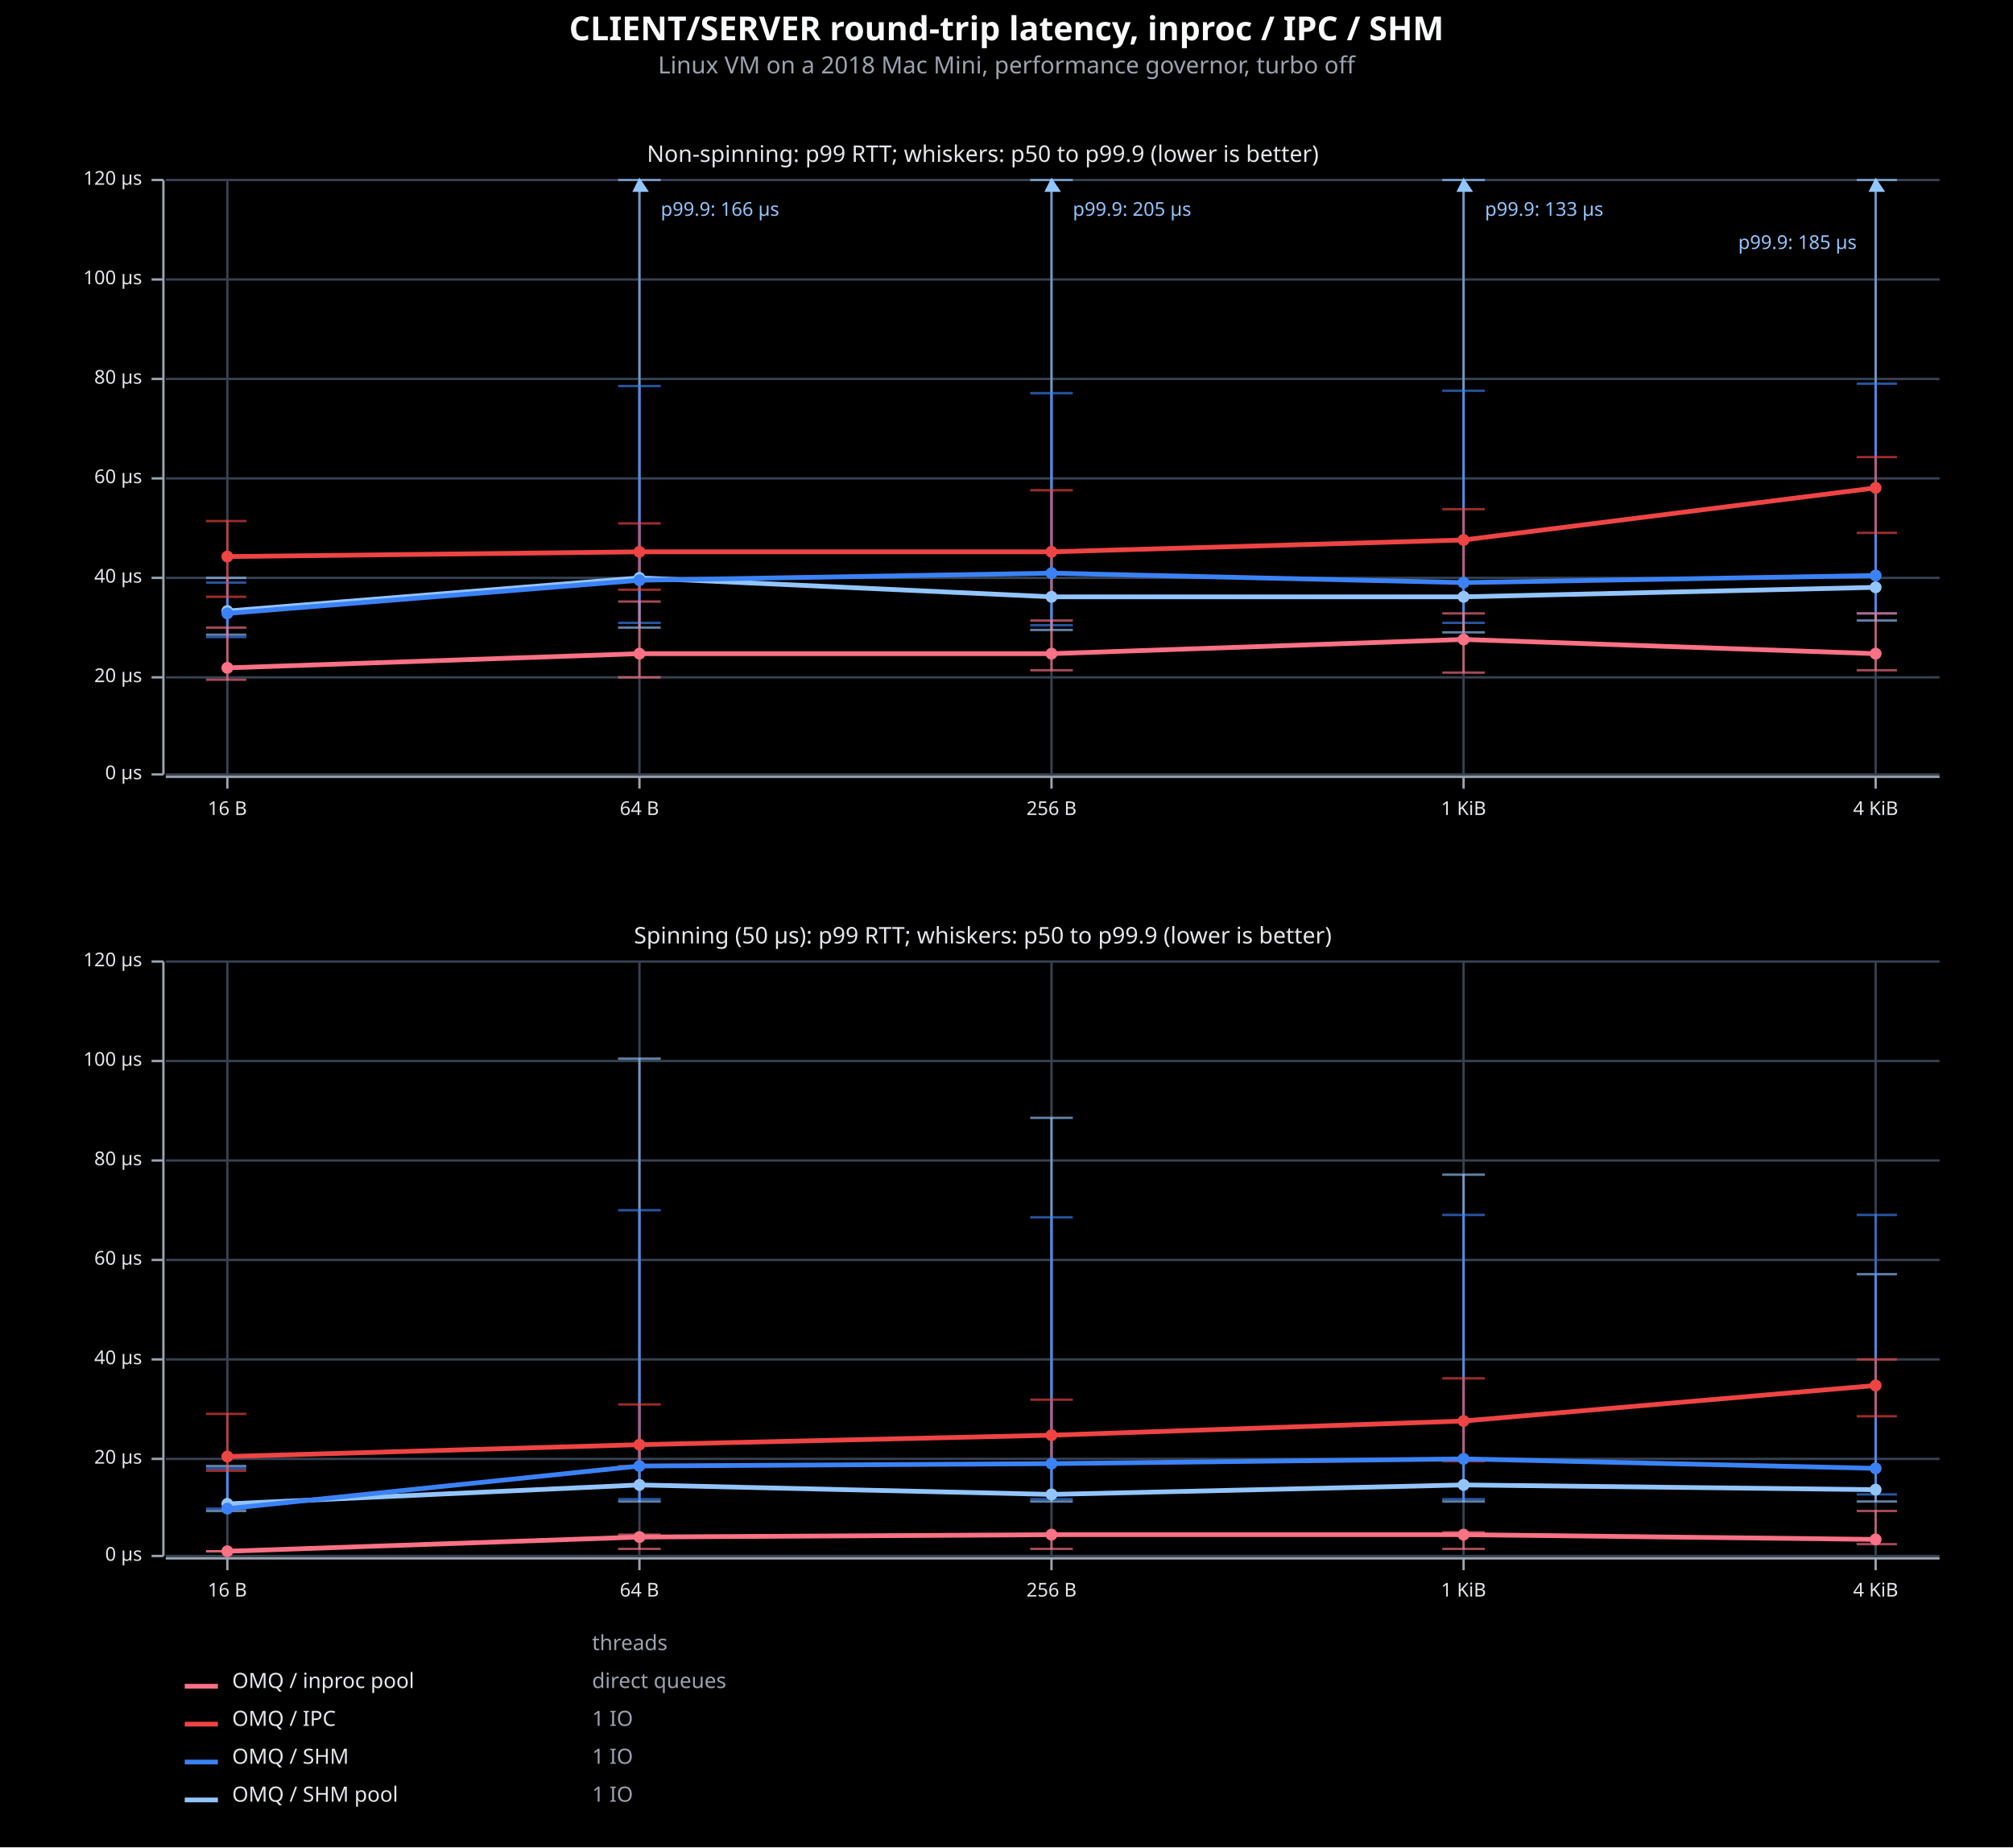
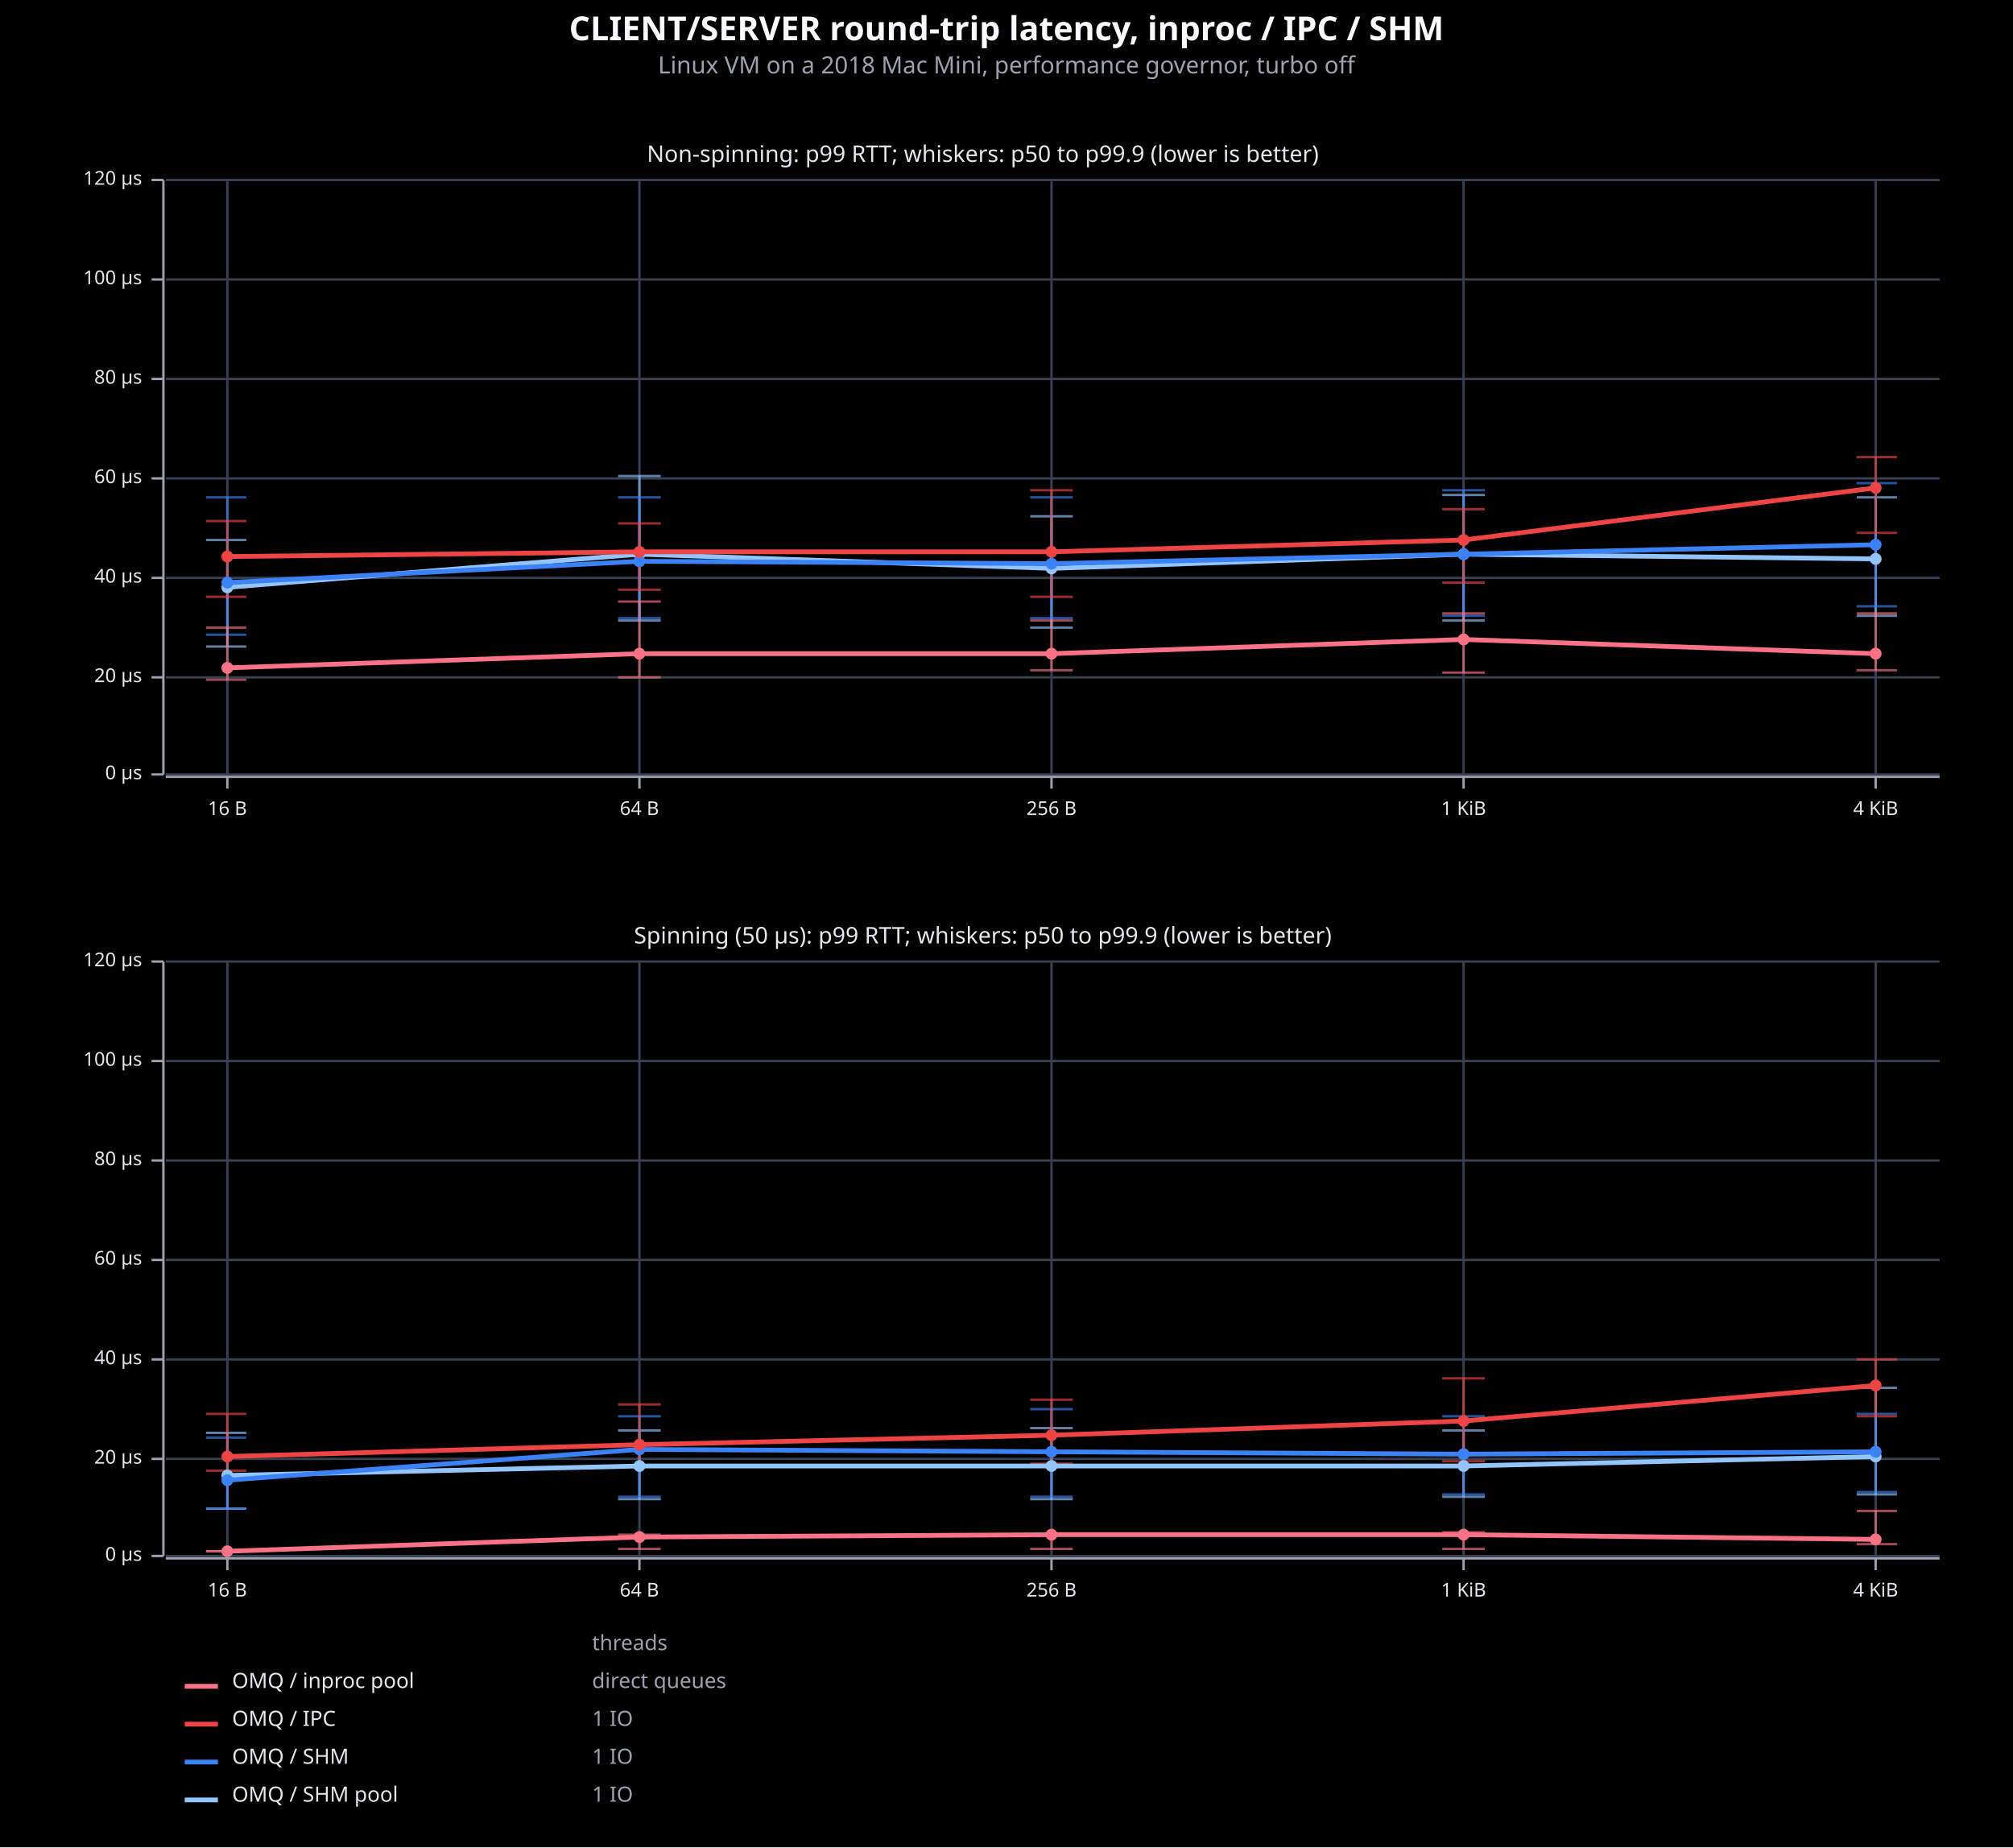
<svg xmlns="http://www.w3.org/2000/svg" viewBox="0 0 850 780" font-family="system-ui, -apple-system, sans-serif">
  <rect x="0" y="0" width="850" height="780" opacity="1" fill="#000000" stroke="none" />
  <text x="425" y="17" text-anchor="middle" font-family="sans-serif" font-size="14" font-weight="bold" fill="#F9FAFB">CLIENT/SERVER round-trip latency, inproc / IPC / SHM</text>
  <text x="425" y="31" text-anchor="middle" font-family="sans-serif" font-size="10" fill="#9CA3AF">Linux VM on a 2018 Mac Mini, performance governor, turbo off</text>
  <text x="415" y="61" dy="0.76em" text-anchor="middle" font-family="sans-serif" font-size="9.677" opacity="1" fill="#E5E7EB">
Non-spinning: p99 RTT; whiskers: p50 to p99.9 (lower is better)
</text>
  <line opacity="1" stroke="#374151" stroke-width="1" x1="96" y1="327" x2="96" y2="76" />
  <line opacity="1" stroke="#374151" stroke-width="1" x1="270" y1="327" x2="270" y2="76" />
  <line opacity="1" stroke="#374151" stroke-width="1" x1="444" y1="327" x2="444" y2="76" />
  <line opacity="1" stroke="#374151" stroke-width="1" x1="618" y1="327" x2="618" y2="76" />
  <line opacity="1" stroke="#374151" stroke-width="1" x1="792" y1="327" x2="792" y2="76" />
  <line opacity="1" stroke="#374151" stroke-width="1" x1="70" y1="327" x2="819" y2="327" />
  <line opacity="1" stroke="#374151" stroke-width="1" x1="70" y1="286" x2="819" y2="286" />
  <line opacity="1" stroke="#374151" stroke-width="1" x1="70" y1="244" x2="819" y2="244" />
  <line opacity="1" stroke="#374151" stroke-width="1" x1="70" y1="202" x2="819" y2="202" />
  <line opacity="1" stroke="#374151" stroke-width="1" x1="70" y1="160" x2="819" y2="160" />
  <line opacity="1" stroke="#374151" stroke-width="1" x1="70" y1="118" x2="819" y2="118" />
  <line opacity="1" stroke="#374151" stroke-width="1" x1="70" y1="76" x2="819" y2="76" />
  <polyline fill="none" opacity="1" stroke="#9CA3AF" stroke-width="1" points="69,76 69,327 " />
  <text x="60" y="327" dy="0.5ex" text-anchor="end" font-family="sans-serif" font-size="8.065" opacity="1" fill="#E5E7EB">
0 μs
</text>
  <polyline fill="none" opacity="1" stroke="#9CA3AF" stroke-width="1" points="64,327 69,327 " />
  <text x="60" y="286" dy="0.5ex" text-anchor="end" font-family="sans-serif" font-size="8.065" opacity="1" fill="#E5E7EB">
20 μs
</text>
  <polyline fill="none" opacity="1" stroke="#9CA3AF" stroke-width="1" points="64,286 69,286 " />
  <text x="60" y="244" dy="0.5ex" text-anchor="end" font-family="sans-serif" font-size="8.065" opacity="1" fill="#E5E7EB">
40 μs
</text>
  <polyline fill="none" opacity="1" stroke="#9CA3AF" stroke-width="1" points="64,244 69,244 " />
  <text x="60" y="202" dy="0.5ex" text-anchor="end" font-family="sans-serif" font-size="8.065" opacity="1" fill="#E5E7EB">
60 μs
</text>
  <polyline fill="none" opacity="1" stroke="#9CA3AF" stroke-width="1" points="64,202 69,202 " />
  <text x="60" y="160" dy="0.5ex" text-anchor="end" font-family="sans-serif" font-size="8.065" opacity="1" fill="#E5E7EB">
80 μs
</text>
  <polyline fill="none" opacity="1" stroke="#9CA3AF" stroke-width="1" points="64,160 69,160 " />
  <text x="60" y="118" dy="0.5ex" text-anchor="end" font-family="sans-serif" font-size="8.065" opacity="1" fill="#E5E7EB">
100 μs
</text>
  <polyline fill="none" opacity="1" stroke="#9CA3AF" stroke-width="1" points="64,118 69,118 " />
  <text x="60" y="76" dy="0.5ex" text-anchor="end" font-family="sans-serif" font-size="8.065" opacity="1" fill="#E5E7EB">
120 μs
</text>
  <polyline fill="none" opacity="1" stroke="#9CA3AF" stroke-width="1" points="64,76 69,76 " />
  <polyline fill="none" opacity="1" stroke="#9CA3AF" stroke-width="1" points="70,328 819,328 " />
  <text x="96" y="338" dy="0.76em" text-anchor="middle" font-family="sans-serif" font-size="8.065" opacity="1" fill="#E5E7EB">
16 B
</text>
  <polyline fill="none" opacity="1" stroke="#9CA3AF" stroke-width="1" points="96,328 96,333 " />
  <text x="270" y="338" dy="0.76em" text-anchor="middle" font-family="sans-serif" font-size="8.065" opacity="1" fill="#E5E7EB">
64 B
</text>
  <polyline fill="none" opacity="1" stroke="#9CA3AF" stroke-width="1" points="270,328 270,333 " />
  <text x="444" y="338" dy="0.76em" text-anchor="middle" font-family="sans-serif" font-size="8.065" opacity="1" fill="#E5E7EB">
256 B
</text>
  <polyline fill="none" opacity="1" stroke="#9CA3AF" stroke-width="1" points="444,328 444,333 " />
  <text x="618" y="338" dy="0.76em" text-anchor="middle" font-family="sans-serif" font-size="8.065" opacity="1" fill="#E5E7EB">
1 KiB
</text>
  <polyline fill="none" opacity="1" stroke="#9CA3AF" stroke-width="1" points="618,328 618,333 " />
  <text x="792" y="338" dy="0.76em" text-anchor="middle" font-family="sans-serif" font-size="8.065" opacity="1" fill="#E5E7EB">
4 KiB
</text>
  <polyline fill="none" opacity="1" stroke="#9CA3AF" stroke-width="1" points="792,328 792,333 " />
-   <polyline fill="none" opacity="0.65" stroke="#93C5FD" stroke-width="1" points="96,268 96,244 " />
-   <polyline fill="none" opacity="0.65" stroke="#93C5FD" stroke-width="1" points="87,268 104,268 " />
-   <polyline fill="none" opacity="0.65" stroke="#93C5FD" stroke-width="1" points="87,244 104,244 " />
-   <polyline fill="none" opacity="0.65" stroke="#93C5FD" stroke-width="1" points="270,265 270,76 " />
-   <polyline fill="none" opacity="0.65" stroke="#93C5FD" stroke-width="1" points="261,265 279,265 " />
-   <polyline fill="none" opacity="0.65" stroke="#93C5FD" stroke-width="1" points="261,76 279,76 " />
-   <polygon opacity="1" fill="#93C5FD" points="270,75 267,81 274,81 " />
-   <text x="279" y="85" dy="0.76em" text-anchor="start" font-family="sans-serif" font-size="8.065" opacity="1" fill="#93C5FD">
- p99.9: 166 μs
- </text>
-   <polyline fill="none" opacity="0.65" stroke="#93C5FD" stroke-width="1" points="444,266 444,76 " />
-   <polyline fill="none" opacity="0.65" stroke="#93C5FD" stroke-width="1" points="435,266 453,266 " />
-   <polyline fill="none" opacity="0.65" stroke="#93C5FD" stroke-width="1" points="435,76 453,76 " />
-   <polygon opacity="1" fill="#93C5FD" points="444,75 441,81 448,81 " />
-   <text x="453" y="85" dy="0.76em" text-anchor="start" font-family="sans-serif" font-size="8.065" opacity="1" fill="#93C5FD">
- p99.9: 205 μs
- </text>
-   <polyline fill="none" opacity="0.65" stroke="#93C5FD" stroke-width="1" points="618,267 618,76 " />
-   <polyline fill="none" opacity="0.65" stroke="#93C5FD" stroke-width="1" points="609,267 627,267 " />
-   <polyline fill="none" opacity="0.65" stroke="#93C5FD" stroke-width="1" points="609,76 627,76 " />
-   <polygon opacity="1" fill="#93C5FD" points="618,75 615,81 622,81 " />
-   <text x="627" y="85" dy="0.76em" text-anchor="start" font-family="sans-serif" font-size="8.065" opacity="1" fill="#93C5FD">
- p99.9: 133 μs
- </text>
-   <polyline fill="none" opacity="0.65" stroke="#93C5FD" stroke-width="1" points="792,262 792,76 " />
-   <polyline fill="none" opacity="0.65" stroke="#93C5FD" stroke-width="1" points="784,262 801,262 " />
-   <polyline fill="none" opacity="0.65" stroke="#93C5FD" stroke-width="1" points="784,76 801,76 " />
-   <polygon opacity="1" fill="#93C5FD" points="792,75 789,81 796,81 " />
-   <text x="784" y="99" dy="0.76em" text-anchor="end" font-family="sans-serif" font-size="8.065" opacity="1" fill="#93C5FD">
- p99.9: 185 μs
- </text>
-   <polyline fill="none" opacity="0.65" stroke="#3B82F6" stroke-width="1" points="96,269 96,246 " />
-   <polyline fill="none" opacity="0.65" stroke="#3B82F6" stroke-width="1" points="87,269 104,269 " />
-   <polyline fill="none" opacity="0.65" stroke="#3B82F6" stroke-width="1" points="87,246 104,246 " />
-   <polyline fill="none" opacity="0.65" stroke="#3B82F6" stroke-width="1" points="270,263 270,163 " />
-   <polyline fill="none" opacity="0.65" stroke="#3B82F6" stroke-width="1" points="261,263 279,263 " />
-   <polyline fill="none" opacity="0.65" stroke="#3B82F6" stroke-width="1" points="261,163 279,163 " />
-   <polyline fill="none" opacity="0.65" stroke="#3B82F6" stroke-width="1" points="444,264 444,166 " />
-   <polyline fill="none" opacity="0.65" stroke="#3B82F6" stroke-width="1" points="435,264 453,264 " />
-   <polyline fill="none" opacity="0.65" stroke="#3B82F6" stroke-width="1" points="435,166 453,166 " />
-   <polyline fill="none" opacity="0.65" stroke="#3B82F6" stroke-width="1" points="618,263 618,165 " />
-   <polyline fill="none" opacity="0.65" stroke="#3B82F6" stroke-width="1" points="609,263 627,263 " />
-   <polyline fill="none" opacity="0.65" stroke="#3B82F6" stroke-width="1" points="609,165 627,165 " />
-   <polyline fill="none" opacity="0.65" stroke="#3B82F6" stroke-width="1" points="792,259 792,162 " />
-   <polyline fill="none" opacity="0.65" stroke="#3B82F6" stroke-width="1" points="784,259 801,259 " />
-   <polyline fill="none" opacity="0.65" stroke="#3B82F6" stroke-width="1" points="784,162 801,162 " />
+   <polyline fill="none" opacity="0.65" stroke="#93C5FD" stroke-width="1" points="96,273 96,228 " />
+   <polyline fill="none" opacity="0.65" stroke="#93C5FD" stroke-width="1" points="87,273 104,273 " />
+   <polyline fill="none" opacity="0.65" stroke="#93C5FD" stroke-width="1" points="87,228 104,228 " />
+   <polyline fill="none" opacity="0.65" stroke="#93C5FD" stroke-width="1" points="270,262 270,201 " />
+   <polyline fill="none" opacity="0.65" stroke="#93C5FD" stroke-width="1" points="261,262 279,262 " />
+   <polyline fill="none" opacity="0.65" stroke="#93C5FD" stroke-width="1" points="261,201 279,201 " />
+   <polyline fill="none" opacity="0.65" stroke="#93C5FD" stroke-width="1" points="444,265 444,218 " />
+   <polyline fill="none" opacity="0.65" stroke="#93C5FD" stroke-width="1" points="435,265 453,265 " />
+   <polyline fill="none" opacity="0.65" stroke="#93C5FD" stroke-width="1" points="435,218 453,218 " />
+   <polyline fill="none" opacity="0.65" stroke="#93C5FD" stroke-width="1" points="618,262 618,209 " />
+   <polyline fill="none" opacity="0.65" stroke="#93C5FD" stroke-width="1" points="609,262 627,262 " />
+   <polyline fill="none" opacity="0.65" stroke="#93C5FD" stroke-width="1" points="609,209 627,209 " />
+   <polyline fill="none" opacity="0.65" stroke="#93C5FD" stroke-width="1" points="792,260 792,210 " />
+   <polyline fill="none" opacity="0.65" stroke="#93C5FD" stroke-width="1" points="784,260 801,260 " />
+   <polyline fill="none" opacity="0.65" stroke="#93C5FD" stroke-width="1" points="784,210 801,210 " />
+   <polyline fill="none" opacity="0.65" stroke="#3B82F6" stroke-width="1" points="96,268 96,210 " />
+   <polyline fill="none" opacity="0.65" stroke="#3B82F6" stroke-width="1" points="87,268 104,268 " />
+   <polyline fill="none" opacity="0.65" stroke="#3B82F6" stroke-width="1" points="87,210 104,210 " />
+   <polyline fill="none" opacity="0.65" stroke="#3B82F6" stroke-width="1" points="270,261 270,210 " />
+   <polyline fill="none" opacity="0.65" stroke="#3B82F6" stroke-width="1" points="261,261 279,261 " />
+   <polyline fill="none" opacity="0.65" stroke="#3B82F6" stroke-width="1" points="261,210 279,210 " />
+   <polyline fill="none" opacity="0.65" stroke="#3B82F6" stroke-width="1" points="444,261 444,210 " />
+   <polyline fill="none" opacity="0.65" stroke="#3B82F6" stroke-width="1" points="435,261 453,261 " />
+   <polyline fill="none" opacity="0.65" stroke="#3B82F6" stroke-width="1" points="435,210 453,210 " />
+   <polyline fill="none" opacity="0.65" stroke="#3B82F6" stroke-width="1" points="618,260 618,207 " />
+   <polyline fill="none" opacity="0.65" stroke="#3B82F6" stroke-width="1" points="609,260 627,260 " />
+   <polyline fill="none" opacity="0.65" stroke="#3B82F6" stroke-width="1" points="609,207 627,207 " />
+   <polyline fill="none" opacity="0.65" stroke="#3B82F6" stroke-width="1" points="792,256 792,204 " />
+   <polyline fill="none" opacity="0.65" stroke="#3B82F6" stroke-width="1" points="784,256 801,256 " />
+   <polyline fill="none" opacity="0.65" stroke="#3B82F6" stroke-width="1" points="784,204 801,204 " />
  <polyline fill="none" opacity="0.65" stroke="#EF4444" stroke-width="1" points="96,252 96,220 " />
  <polyline fill="none" opacity="0.65" stroke="#EF4444" stroke-width="1" points="87,252 104,252 " />
  <polyline fill="none" opacity="0.65" stroke="#EF4444" stroke-width="1" points="87,220 104,220 " />
  <polyline fill="none" opacity="0.65" stroke="#EF4444" stroke-width="1" points="270,249 270,221 " />
  <polyline fill="none" opacity="0.65" stroke="#EF4444" stroke-width="1" points="261,249 279,249 " />
  <polyline fill="none" opacity="0.65" stroke="#EF4444" stroke-width="1" points="261,221 279,221 " />
  <polyline fill="none" opacity="0.65" stroke="#EF4444" stroke-width="1" points="444,252 444,207 " />
  <polyline fill="none" opacity="0.65" stroke="#EF4444" stroke-width="1" points="435,252 453,252 " />
  <polyline fill="none" opacity="0.65" stroke="#EF4444" stroke-width="1" points="435,207 453,207 " />
  <polyline fill="none" opacity="0.65" stroke="#EF4444" stroke-width="1" points="618,246 618,215 " />
  <polyline fill="none" opacity="0.65" stroke="#EF4444" stroke-width="1" points="609,246 627,246 " />
  <polyline fill="none" opacity="0.65" stroke="#EF4444" stroke-width="1" points="609,215 627,215 " />
  <polyline fill="none" opacity="0.65" stroke="#EF4444" stroke-width="1" points="792,225 792,193 " />
  <polyline fill="none" opacity="0.65" stroke="#EF4444" stroke-width="1" points="784,225 801,225 " />
  <polyline fill="none" opacity="0.65" stroke="#EF4444" stroke-width="1" points="784,193 801,193 " />
  <polyline fill="none" opacity="0.65" stroke="#FB7185" stroke-width="1" points="96,287 96,265 " />
  <polyline fill="none" opacity="0.65" stroke="#FB7185" stroke-width="1" points="87,287 104,287 " />
  <polyline fill="none" opacity="0.65" stroke="#FB7185" stroke-width="1" points="87,265 104,265 " />
  <polyline fill="none" opacity="0.65" stroke="#FB7185" stroke-width="1" points="270,286 270,254 " />
  <polyline fill="none" opacity="0.65" stroke="#FB7185" stroke-width="1" points="261,286 279,286 " />
  <polyline fill="none" opacity="0.65" stroke="#FB7185" stroke-width="1" points="261,254 279,254 " />
  <polyline fill="none" opacity="0.65" stroke="#FB7185" stroke-width="1" points="444,283 444,262 " />
  <polyline fill="none" opacity="0.65" stroke="#FB7185" stroke-width="1" points="435,283 453,283 " />
  <polyline fill="none" opacity="0.65" stroke="#FB7185" stroke-width="1" points="435,262 453,262 " />
  <polyline fill="none" opacity="0.65" stroke="#FB7185" stroke-width="1" points="618,284 618,259 " />
  <polyline fill="none" opacity="0.65" stroke="#FB7185" stroke-width="1" points="609,284 627,284 " />
  <polyline fill="none" opacity="0.65" stroke="#FB7185" stroke-width="1" points="609,259 627,259 " />
  <polyline fill="none" opacity="0.65" stroke="#FB7185" stroke-width="1" points="792,283 792,259 " />
  <polyline fill="none" opacity="0.65" stroke="#FB7185" stroke-width="1" points="784,283 801,283 " />
  <polyline fill="none" opacity="0.65" stroke="#FB7185" stroke-width="1" points="784,259 801,259 " />
-   <polyline fill="none" opacity="1" stroke="#93C5FD" stroke-width="2" points="96,258 270,244 444,252 618,252 792,248 " />
-   <circle cx="96" cy="258" r="2.5" opacity="1" fill="#93C5FD" stroke="none" stroke-width="1" />
-   <circle cx="270" cy="244" r="2.5" opacity="1" fill="#93C5FD" stroke="none" stroke-width="1" />
-   <circle cx="444" cy="252" r="2.5" opacity="1" fill="#93C5FD" stroke="none" stroke-width="1" />
-   <circle cx="618" cy="252" r="2.5" opacity="1" fill="#93C5FD" stroke="none" stroke-width="1" />
-   <circle cx="792" cy="248" r="2.5" opacity="1" fill="#93C5FD" stroke="none" stroke-width="1" />
-   <polyline fill="none" opacity="1" stroke="#3B82F6" stroke-width="2" points="96,259 270,245 444,242 618,246 792,243 " />
-   <circle cx="96" cy="259" r="2.5" opacity="1" fill="#3B82F6" stroke="none" stroke-width="1" />
-   <circle cx="270" cy="245" r="2.5" opacity="1" fill="#3B82F6" stroke="none" stroke-width="1" />
-   <circle cx="444" cy="242" r="2.5" opacity="1" fill="#3B82F6" stroke="none" stroke-width="1" />
-   <circle cx="618" cy="246" r="2.5" opacity="1" fill="#3B82F6" stroke="none" stroke-width="1" />
-   <circle cx="792" cy="243" r="2.5" opacity="1" fill="#3B82F6" stroke="none" stroke-width="1" />
+   <polyline fill="none" opacity="1" stroke="#93C5FD" stroke-width="2" points="96,248 270,234 444,240 618,234 792,236 " />
+   <circle cx="96" cy="248" r="2.5" opacity="1" fill="#93C5FD" stroke="none" stroke-width="1" />
+   <circle cx="270" cy="234" r="2.5" opacity="1" fill="#93C5FD" stroke="none" stroke-width="1" />
+   <circle cx="444" cy="240" r="2.5" opacity="1" fill="#93C5FD" stroke="none" stroke-width="1" />
+   <circle cx="618" cy="234" r="2.5" opacity="1" fill="#93C5FD" stroke="none" stroke-width="1" />
+   <circle cx="792" cy="236" r="2.5" opacity="1" fill="#93C5FD" stroke="none" stroke-width="1" />
+   <polyline fill="none" opacity="1" stroke="#3B82F6" stroke-width="2" points="96,246 270,237 444,238 618,234 792,230 " />
+   <circle cx="96" cy="246" r="2.5" opacity="1" fill="#3B82F6" stroke="none" stroke-width="1" />
+   <circle cx="270" cy="237" r="2.5" opacity="1" fill="#3B82F6" stroke="none" stroke-width="1" />
+   <circle cx="444" cy="238" r="2.5" opacity="1" fill="#3B82F6" stroke="none" stroke-width="1" />
+   <circle cx="618" cy="234" r="2.5" opacity="1" fill="#3B82F6" stroke="none" stroke-width="1" />
+   <circle cx="792" cy="230" r="2.5" opacity="1" fill="#3B82F6" stroke="none" stroke-width="1" />
  <polyline fill="none" opacity="1" stroke="#EF4444" stroke-width="2" points="96,235 270,233 444,233 618,228 792,206 " />
  <circle cx="96" cy="235" r="2.5" opacity="1" fill="#EF4444" stroke="none" stroke-width="1" />
  <circle cx="270" cy="233" r="2.5" opacity="1" fill="#EF4444" stroke="none" stroke-width="1" />
  <circle cx="444" cy="233" r="2.5" opacity="1" fill="#EF4444" stroke="none" stroke-width="1" />
  <circle cx="618" cy="228" r="2.5" opacity="1" fill="#EF4444" stroke="none" stroke-width="1" />
  <circle cx="792" cy="206" r="2.5" opacity="1" fill="#EF4444" stroke="none" stroke-width="1" />
  <polyline fill="none" opacity="1" stroke="#FB7185" stroke-width="2" points="96,282 270,276 444,276 618,270 792,276 " />
  <circle cx="96" cy="282" r="2.5" opacity="1" fill="#FB7185" stroke="none" stroke-width="1" />
  <circle cx="270" cy="276" r="2.5" opacity="1" fill="#FB7185" stroke="none" stroke-width="1" />
  <circle cx="444" cy="276" r="2.5" opacity="1" fill="#FB7185" stroke="none" stroke-width="1" />
  <circle cx="618" cy="270" r="2.5" opacity="1" fill="#FB7185" stroke="none" stroke-width="1" />
  <circle cx="792" cy="276" r="2.5" opacity="1" fill="#FB7185" stroke="none" stroke-width="1" />
  <text x="415" y="391" dy="0.76em" text-anchor="middle" font-family="sans-serif" font-size="9.677" opacity="1" fill="#E5E7EB">
Spinning (50 μs): p99 RTT; whiskers: p50 to p99.9 (lower is better)
</text>
  <line opacity="1" stroke="#374151" stroke-width="1" x1="96" y1="657" x2="96" y2="406" />
  <line opacity="1" stroke="#374151" stroke-width="1" x1="270" y1="657" x2="270" y2="406" />
  <line opacity="1" stroke="#374151" stroke-width="1" x1="444" y1="657" x2="444" y2="406" />
  <line opacity="1" stroke="#374151" stroke-width="1" x1="618" y1="657" x2="618" y2="406" />
  <line opacity="1" stroke="#374151" stroke-width="1" x1="792" y1="657" x2="792" y2="406" />
  <line opacity="1" stroke="#374151" stroke-width="1" x1="70" y1="657" x2="819" y2="657" />
  <line opacity="1" stroke="#374151" stroke-width="1" x1="70" y1="616" x2="819" y2="616" />
  <line opacity="1" stroke="#374151" stroke-width="1" x1="70" y1="574" x2="819" y2="574" />
  <line opacity="1" stroke="#374151" stroke-width="1" x1="70" y1="532" x2="819" y2="532" />
  <line opacity="1" stroke="#374151" stroke-width="1" x1="70" y1="490" x2="819" y2="490" />
  <line opacity="1" stroke="#374151" stroke-width="1" x1="70" y1="448" x2="819" y2="448" />
  <line opacity="1" stroke="#374151" stroke-width="1" x1="70" y1="406" x2="819" y2="406" />
  <polyline fill="none" opacity="1" stroke="#9CA3AF" stroke-width="1" points="69,406 69,657 " />
  <text x="60" y="657" dy="0.5ex" text-anchor="end" font-family="sans-serif" font-size="8.065" opacity="1" fill="#E5E7EB">
0 μs
</text>
  <polyline fill="none" opacity="1" stroke="#9CA3AF" stroke-width="1" points="64,657 69,657 " />
  <text x="60" y="616" dy="0.5ex" text-anchor="end" font-family="sans-serif" font-size="8.065" opacity="1" fill="#E5E7EB">
20 μs
</text>
  <polyline fill="none" opacity="1" stroke="#9CA3AF" stroke-width="1" points="64,616 69,616 " />
  <text x="60" y="574" dy="0.5ex" text-anchor="end" font-family="sans-serif" font-size="8.065" opacity="1" fill="#E5E7EB">
40 μs
</text>
  <polyline fill="none" opacity="1" stroke="#9CA3AF" stroke-width="1" points="64,574 69,574 " />
  <text x="60" y="532" dy="0.5ex" text-anchor="end" font-family="sans-serif" font-size="8.065" opacity="1" fill="#E5E7EB">
60 μs
</text>
  <polyline fill="none" opacity="1" stroke="#9CA3AF" stroke-width="1" points="64,532 69,532 " />
  <text x="60" y="490" dy="0.5ex" text-anchor="end" font-family="sans-serif" font-size="8.065" opacity="1" fill="#E5E7EB">
80 μs
</text>
  <polyline fill="none" opacity="1" stroke="#9CA3AF" stroke-width="1" points="64,490 69,490 " />
  <text x="60" y="448" dy="0.5ex" text-anchor="end" font-family="sans-serif" font-size="8.065" opacity="1" fill="#E5E7EB">
100 μs
</text>
  <polyline fill="none" opacity="1" stroke="#9CA3AF" stroke-width="1" points="64,448 69,448 " />
  <text x="60" y="406" dy="0.5ex" text-anchor="end" font-family="sans-serif" font-size="8.065" opacity="1" fill="#E5E7EB">
120 μs
</text>
  <polyline fill="none" opacity="1" stroke="#9CA3AF" stroke-width="1" points="64,406 69,406 " />
  <polyline fill="none" opacity="1" stroke="#9CA3AF" stroke-width="1" points="70,658 819,658 " />
  <text x="96" y="668" dy="0.76em" text-anchor="middle" font-family="sans-serif" font-size="8.065" opacity="1" fill="#E5E7EB">
16 B
</text>
  <polyline fill="none" opacity="1" stroke="#9CA3AF" stroke-width="1" points="96,658 96,663 " />
  <text x="270" y="668" dy="0.76em" text-anchor="middle" font-family="sans-serif" font-size="8.065" opacity="1" fill="#E5E7EB">
64 B
</text>
  <polyline fill="none" opacity="1" stroke="#9CA3AF" stroke-width="1" points="270,658 270,663 " />
  <text x="444" y="668" dy="0.76em" text-anchor="middle" font-family="sans-serif" font-size="8.065" opacity="1" fill="#E5E7EB">
256 B
</text>
  <polyline fill="none" opacity="1" stroke="#9CA3AF" stroke-width="1" points="444,658 444,663 " />
  <text x="618" y="668" dy="0.76em" text-anchor="middle" font-family="sans-serif" font-size="8.065" opacity="1" fill="#E5E7EB">
1 KiB
</text>
  <polyline fill="none" opacity="1" stroke="#9CA3AF" stroke-width="1" points="618,658 618,663 " />
  <text x="792" y="668" dy="0.76em" text-anchor="middle" font-family="sans-serif" font-size="8.065" opacity="1" fill="#E5E7EB">
4 KiB
</text>
  <polyline fill="none" opacity="1" stroke="#9CA3AF" stroke-width="1" points="792,658 792,663 " />
-   <polyline fill="none" opacity="0.65" stroke="#93C5FD" stroke-width="1" points="96,638 96,619 " />
-   <polyline fill="none" opacity="0.65" stroke="#93C5FD" stroke-width="1" points="87,638 104,638 " />
-   <polyline fill="none" opacity="0.65" stroke="#93C5FD" stroke-width="1" points="87,619 104,619 " />
-   <polyline fill="none" opacity="0.65" stroke="#93C5FD" stroke-width="1" points="270,634 270,447 " />
-   <polyline fill="none" opacity="0.65" stroke="#93C5FD" stroke-width="1" points="261,634 279,634 " />
-   <polyline fill="none" opacity="0.65" stroke="#93C5FD" stroke-width="1" points="261,447 279,447 " />
-   <polyline fill="none" opacity="0.65" stroke="#93C5FD" stroke-width="1" points="444,634 444,472 " />
-   <polyline fill="none" opacity="0.65" stroke="#93C5FD" stroke-width="1" points="435,634 453,634 " />
-   <polyline fill="none" opacity="0.65" stroke="#93C5FD" stroke-width="1" points="435,472 453,472 " />
-   <polyline fill="none" opacity="0.65" stroke="#93C5FD" stroke-width="1" points="618,634 618,496 " />
-   <polyline fill="none" opacity="0.65" stroke="#93C5FD" stroke-width="1" points="609,634 627,634 " />
-   <polyline fill="none" opacity="0.65" stroke="#93C5FD" stroke-width="1" points="609,496 627,496 " />
-   <polyline fill="none" opacity="0.65" stroke="#93C5FD" stroke-width="1" points="792,634 792,538 " />
-   <polyline fill="none" opacity="0.65" stroke="#93C5FD" stroke-width="1" points="784,634 801,634 " />
-   <polyline fill="none" opacity="0.65" stroke="#93C5FD" stroke-width="1" points="784,538 801,538 " />
-   <polyline fill="none" opacity="0.65" stroke="#3B82F6" stroke-width="1" points="96,637 96,620 " />
+   <polyline fill="none" opacity="0.65" stroke="#93C5FD" stroke-width="1" points="96,637 96,605 " />
+   <polyline fill="none" opacity="0.65" stroke="#93C5FD" stroke-width="1" points="87,637 104,637 " />
+   <polyline fill="none" opacity="0.65" stroke="#93C5FD" stroke-width="1" points="87,605 104,605 " />
+   <polyline fill="none" opacity="0.65" stroke="#93C5FD" stroke-width="1" points="270,633 270,604 " />
+   <polyline fill="none" opacity="0.65" stroke="#93C5FD" stroke-width="1" points="261,633 279,633 " />
+   <polyline fill="none" opacity="0.65" stroke="#93C5FD" stroke-width="1" points="261,604 279,604 " />
+   <polyline fill="none" opacity="0.65" stroke="#93C5FD" stroke-width="1" points="444,633 444,603 " />
+   <polyline fill="none" opacity="0.65" stroke="#93C5FD" stroke-width="1" points="435,633 453,633 " />
+   <polyline fill="none" opacity="0.65" stroke="#93C5FD" stroke-width="1" points="435,603 453,603 " />
+   <polyline fill="none" opacity="0.65" stroke="#93C5FD" stroke-width="1" points="618,632 618,604 " />
+   <polyline fill="none" opacity="0.65" stroke="#93C5FD" stroke-width="1" points="609,632 627,632 " />
+   <polyline fill="none" opacity="0.65" stroke="#93C5FD" stroke-width="1" points="609,604 627,604 " />
+   <polyline fill="none" opacity="0.65" stroke="#93C5FD" stroke-width="1" points="792,631 792,586 " />
+   <polyline fill="none" opacity="0.65" stroke="#93C5FD" stroke-width="1" points="784,631 801,631 " />
+   <polyline fill="none" opacity="0.65" stroke="#93C5FD" stroke-width="1" points="784,586 801,586 " />
+   <polyline fill="none" opacity="0.65" stroke="#3B82F6" stroke-width="1" points="96,637 96,607 " />
  <polyline fill="none" opacity="0.65" stroke="#3B82F6" stroke-width="1" points="87,637 104,637 " />
-   <polyline fill="none" opacity="0.65" stroke="#3B82F6" stroke-width="1" points="87,620 104,620 " />
-   <polyline fill="none" opacity="0.65" stroke="#3B82F6" stroke-width="1" points="270,633 270,511 " />
-   <polyline fill="none" opacity="0.65" stroke="#3B82F6" stroke-width="1" points="261,633 279,633 " />
-   <polyline fill="none" opacity="0.65" stroke="#3B82F6" stroke-width="1" points="261,511 279,511 " />
-   <polyline fill="none" opacity="0.65" stroke="#3B82F6" stroke-width="1" points="444,633 444,514 " />
-   <polyline fill="none" opacity="0.65" stroke="#3B82F6" stroke-width="1" points="435,633 453,633 " />
-   <polyline fill="none" opacity="0.65" stroke="#3B82F6" stroke-width="1" points="435,514 453,514 " />
-   <polyline fill="none" opacity="0.65" stroke="#3B82F6" stroke-width="1" points="618,633 618,513 " />
-   <polyline fill="none" opacity="0.65" stroke="#3B82F6" stroke-width="1" points="609,633 627,633 " />
-   <polyline fill="none" opacity="0.65" stroke="#3B82F6" stroke-width="1" points="609,513 627,513 " />
-   <polyline fill="none" opacity="0.65" stroke="#3B82F6" stroke-width="1" points="792,631 792,513 " />
-   <polyline fill="none" opacity="0.65" stroke="#3B82F6" stroke-width="1" points="784,631 801,631 " />
-   <polyline fill="none" opacity="0.65" stroke="#3B82F6" stroke-width="1" points="784,513 801,513 " />
+   <polyline fill="none" opacity="0.65" stroke="#3B82F6" stroke-width="1" points="87,607 104,607 " />
+   <polyline fill="none" opacity="0.65" stroke="#3B82F6" stroke-width="1" points="270,632 270,598 " />
+   <polyline fill="none" opacity="0.65" stroke="#3B82F6" stroke-width="1" points="261,632 279,632 " />
+   <polyline fill="none" opacity="0.65" stroke="#3B82F6" stroke-width="1" points="261,598 279,598 " />
+   <polyline fill="none" opacity="0.65" stroke="#3B82F6" stroke-width="1" points="444,632 444,595 " />
+   <polyline fill="none" opacity="0.65" stroke="#3B82F6" stroke-width="1" points="435,632 453,632 " />
+   <polyline fill="none" opacity="0.65" stroke="#3B82F6" stroke-width="1" points="435,595 453,595 " />
+   <polyline fill="none" opacity="0.65" stroke="#3B82F6" stroke-width="1" points="618,631 618,598 " />
+   <polyline fill="none" opacity="0.65" stroke="#3B82F6" stroke-width="1" points="609,631 627,631 " />
+   <polyline fill="none" opacity="0.65" stroke="#3B82F6" stroke-width="1" points="609,598 627,598 " />
+   <polyline fill="none" opacity="0.65" stroke="#3B82F6" stroke-width="1" points="792,630 792,597 " />
+   <polyline fill="none" opacity="0.65" stroke="#3B82F6" stroke-width="1" points="784,630 801,630 " />
+   <polyline fill="none" opacity="0.65" stroke="#3B82F6" stroke-width="1" points="784,597 801,597 " />
  <polyline fill="none" opacity="0.65" stroke="#EF4444" stroke-width="1" points="96,621 96,597 " />
  <polyline fill="none" opacity="0.65" stroke="#EF4444" stroke-width="1" points="87,621 104,621 " />
  <polyline fill="none" opacity="0.65" stroke="#EF4444" stroke-width="1" points="87,597 104,597 " />
  <polyline fill="none" opacity="0.65" stroke="#EF4444" stroke-width="1" points="270,619 270,593 " />
  <polyline fill="none" opacity="0.65" stroke="#EF4444" stroke-width="1" points="261,619 279,619 " />
  <polyline fill="none" opacity="0.65" stroke="#EF4444" stroke-width="1" points="261,593 279,593 " />
  <polyline fill="none" opacity="0.65" stroke="#EF4444" stroke-width="1" points="444,618 444,591 " />
  <polyline fill="none" opacity="0.65" stroke="#EF4444" stroke-width="1" points="435,618 453,618 " />
  <polyline fill="none" opacity="0.65" stroke="#EF4444" stroke-width="1" points="435,591 453,591 " />
  <polyline fill="none" opacity="0.65" stroke="#EF4444" stroke-width="1" points="618,617 618,582 " />
  <polyline fill="none" opacity="0.65" stroke="#EF4444" stroke-width="1" points="609,617 627,617 " />
  <polyline fill="none" opacity="0.65" stroke="#EF4444" stroke-width="1" points="609,582 627,582 " />
  <polyline fill="none" opacity="0.65" stroke="#EF4444" stroke-width="1" points="792,598 792,574 " />
  <polyline fill="none" opacity="0.65" stroke="#EF4444" stroke-width="1" points="784,598 801,598 " />
  <polyline fill="none" opacity="0.65" stroke="#EF4444" stroke-width="1" points="784,574 801,574 " />
  <polyline fill="none" opacity="0.65" stroke="#FB7185" stroke-width="1" points="96,655 96,655 " />
  <polyline fill="none" opacity="0.65" stroke="#FB7185" stroke-width="1" points="87,655 104,655 " />
  <polyline fill="none" opacity="0.65" stroke="#FB7185" stroke-width="1" points="87,655 104,655 " />
  <polyline fill="none" opacity="0.65" stroke="#FB7185" stroke-width="1" points="270,654 270,648 " />
  <polyline fill="none" opacity="0.65" stroke="#FB7185" stroke-width="1" points="261,654 279,654 " />
  <polyline fill="none" opacity="0.65" stroke="#FB7185" stroke-width="1" points="261,648 279,648 " />
  <polyline fill="none" opacity="0.65" stroke="#FB7185" stroke-width="1" points="444,654 444,648 " />
  <polyline fill="none" opacity="0.65" stroke="#FB7185" stroke-width="1" points="435,654 453,654 " />
  <polyline fill="none" opacity="0.65" stroke="#FB7185" stroke-width="1" points="435,648 453,648 " />
  <polyline fill="none" opacity="0.65" stroke="#FB7185" stroke-width="1" points="618,654 618,647 " />
  <polyline fill="none" opacity="0.65" stroke="#FB7185" stroke-width="1" points="609,654 627,654 " />
  <polyline fill="none" opacity="0.65" stroke="#FB7185" stroke-width="1" points="609,647 627,647 " />
  <polyline fill="none" opacity="0.65" stroke="#FB7185" stroke-width="1" points="792,652 792,638 " />
  <polyline fill="none" opacity="0.65" stroke="#FB7185" stroke-width="1" points="784,652 801,652 " />
  <polyline fill="none" opacity="0.65" stroke="#FB7185" stroke-width="1" points="784,638 801,638 " />
-   <polyline fill="none" opacity="1" stroke="#93C5FD" stroke-width="2" points="96,635 270,627 444,631 618,627 792,629 " />
-   <circle cx="96" cy="635" r="2.5" opacity="1" fill="#93C5FD" stroke="none" stroke-width="1" />
-   <circle cx="270" cy="627" r="2.5" opacity="1" fill="#93C5FD" stroke="none" stroke-width="1" />
-   <circle cx="444" cy="631" r="2.5" opacity="1" fill="#93C5FD" stroke="none" stroke-width="1" />
-   <circle cx="618" cy="627" r="2.5" opacity="1" fill="#93C5FD" stroke="none" stroke-width="1" />
-   <circle cx="792" cy="629" r="2.5" opacity="1" fill="#93C5FD" stroke="none" stroke-width="1" />
-   <polyline fill="none" opacity="1" stroke="#3B82F6" stroke-width="2" points="96,637 270,619 444,618 618,616 792,620 " />
-   <circle cx="96" cy="637" r="2.5" opacity="1" fill="#3B82F6" stroke="none" stroke-width="1" />
-   <circle cx="270" cy="619" r="2.5" opacity="1" fill="#3B82F6" stroke="none" stroke-width="1" />
-   <circle cx="444" cy="618" r="2.5" opacity="1" fill="#3B82F6" stroke="none" stroke-width="1" />
-   <circle cx="618" cy="616" r="2.5" opacity="1" fill="#3B82F6" stroke="none" stroke-width="1" />
-   <circle cx="792" cy="620" r="2.5" opacity="1" fill="#3B82F6" stroke="none" stroke-width="1" />
+   <polyline fill="none" opacity="1" stroke="#93C5FD" stroke-width="2" points="96,623 270,619 444,619 618,619 792,615 " />
+   <circle cx="96" cy="623" r="2.5" opacity="1" fill="#93C5FD" stroke="none" stroke-width="1" />
+   <circle cx="270" cy="619" r="2.5" opacity="1" fill="#93C5FD" stroke="none" stroke-width="1" />
+   <circle cx="444" cy="619" r="2.5" opacity="1" fill="#93C5FD" stroke="none" stroke-width="1" />
+   <circle cx="618" cy="619" r="2.5" opacity="1" fill="#93C5FD" stroke="none" stroke-width="1" />
+   <circle cx="792" cy="615" r="2.5" opacity="1" fill="#93C5FD" stroke="none" stroke-width="1" />
+   <polyline fill="none" opacity="1" stroke="#3B82F6" stroke-width="2" points="96,625 270,612 444,613 618,614 792,613 " />
+   <circle cx="96" cy="625" r="2.5" opacity="1" fill="#3B82F6" stroke="none" stroke-width="1" />
+   <circle cx="270" cy="612" r="2.5" opacity="1" fill="#3B82F6" stroke="none" stroke-width="1" />
+   <circle cx="444" cy="613" r="2.5" opacity="1" fill="#3B82F6" stroke="none" stroke-width="1" />
+   <circle cx="618" cy="614" r="2.5" opacity="1" fill="#3B82F6" stroke="none" stroke-width="1" />
+   <circle cx="792" cy="613" r="2.5" opacity="1" fill="#3B82F6" stroke="none" stroke-width="1" />
  <polyline fill="none" opacity="1" stroke="#EF4444" stroke-width="2" points="96,615 270,610 444,606 618,600 792,585 " />
  <circle cx="96" cy="615" r="2.5" opacity="1" fill="#EF4444" stroke="none" stroke-width="1" />
  <circle cx="270" cy="610" r="2.5" opacity="1" fill="#EF4444" stroke="none" stroke-width="1" />
  <circle cx="444" cy="606" r="2.5" opacity="1" fill="#EF4444" stroke="none" stroke-width="1" />
  <circle cx="618" cy="600" r="2.5" opacity="1" fill="#EF4444" stroke="none" stroke-width="1" />
  <circle cx="792" cy="585" r="2.5" opacity="1" fill="#EF4444" stroke="none" stroke-width="1" />
  <polyline fill="none" opacity="1" stroke="#FB7185" stroke-width="2" points="96,655 270,649 444,648 618,648 792,650 " />
  <circle cx="96" cy="655" r="2.5" opacity="1" fill="#FB7185" stroke="none" stroke-width="1" />
  <circle cx="270" cy="649" r="2.5" opacity="1" fill="#FB7185" stroke="none" stroke-width="1" />
  <circle cx="444" cy="648" r="2.5" opacity="1" fill="#FB7185" stroke="none" stroke-width="1" />
  <circle cx="618" cy="648" r="2.5" opacity="1" fill="#FB7185" stroke="none" stroke-width="1" />
  <circle cx="792" cy="650" r="2.5" opacity="1" fill="#FB7185" stroke="none" stroke-width="1" />
  <text x="250" y="690" dy="0.76em" text-anchor="start" font-family="sans-serif" font-size="8.871" opacity="1" fill="#9CA3AF">
threads
</text>
  <polyline fill="none" opacity="1" stroke="#FB7185" stroke-width="2" points="78,712 92,712 " />
  <text x="98" y="706" dy="0.76em" text-anchor="start" font-family="sans-serif" font-size="8.871" opacity="1" fill="#E5E7EB">
OMQ / inproc pool
</text>
  <text x="250" y="706" dy="0.76em" text-anchor="start" font-family="sans-serif" font-size="8.871" opacity="1" fill="#9CA3AF">
direct queues
</text>
  <polyline fill="none" opacity="1" stroke="#EF4444" stroke-width="2" points="78,728 92,728 " />
  <text x="98" y="722" dy="0.76em" text-anchor="start" font-family="sans-serif" font-size="8.871" opacity="1" fill="#E5E7EB">
OMQ / IPC
</text>
  <text x="250" y="722" dy="0.76em" text-anchor="start" font-family="sans-serif" font-size="8.871" opacity="1" fill="#9CA3AF">
1 IO
</text>
  <polyline fill="none" opacity="1" stroke="#3B82F6" stroke-width="2" points="78,744 92,744 " />
  <text x="98" y="738" dy="0.76em" text-anchor="start" font-family="sans-serif" font-size="8.871" opacity="1" fill="#E5E7EB">
OMQ / SHM
</text>
  <text x="250" y="738" dy="0.76em" text-anchor="start" font-family="sans-serif" font-size="8.871" opacity="1" fill="#9CA3AF">
1 IO
</text>
  <polyline fill="none" opacity="1" stroke="#93C5FD" stroke-width="2" points="78,760 92,760 " />
  <text x="98" y="754" dy="0.76em" text-anchor="start" font-family="sans-serif" font-size="8.871" opacity="1" fill="#E5E7EB">
OMQ / SHM pool
</text>
  <text x="250" y="754" dy="0.76em" text-anchor="start" font-family="sans-serif" font-size="8.871" opacity="1" fill="#9CA3AF">
1 IO
</text>
</svg>
